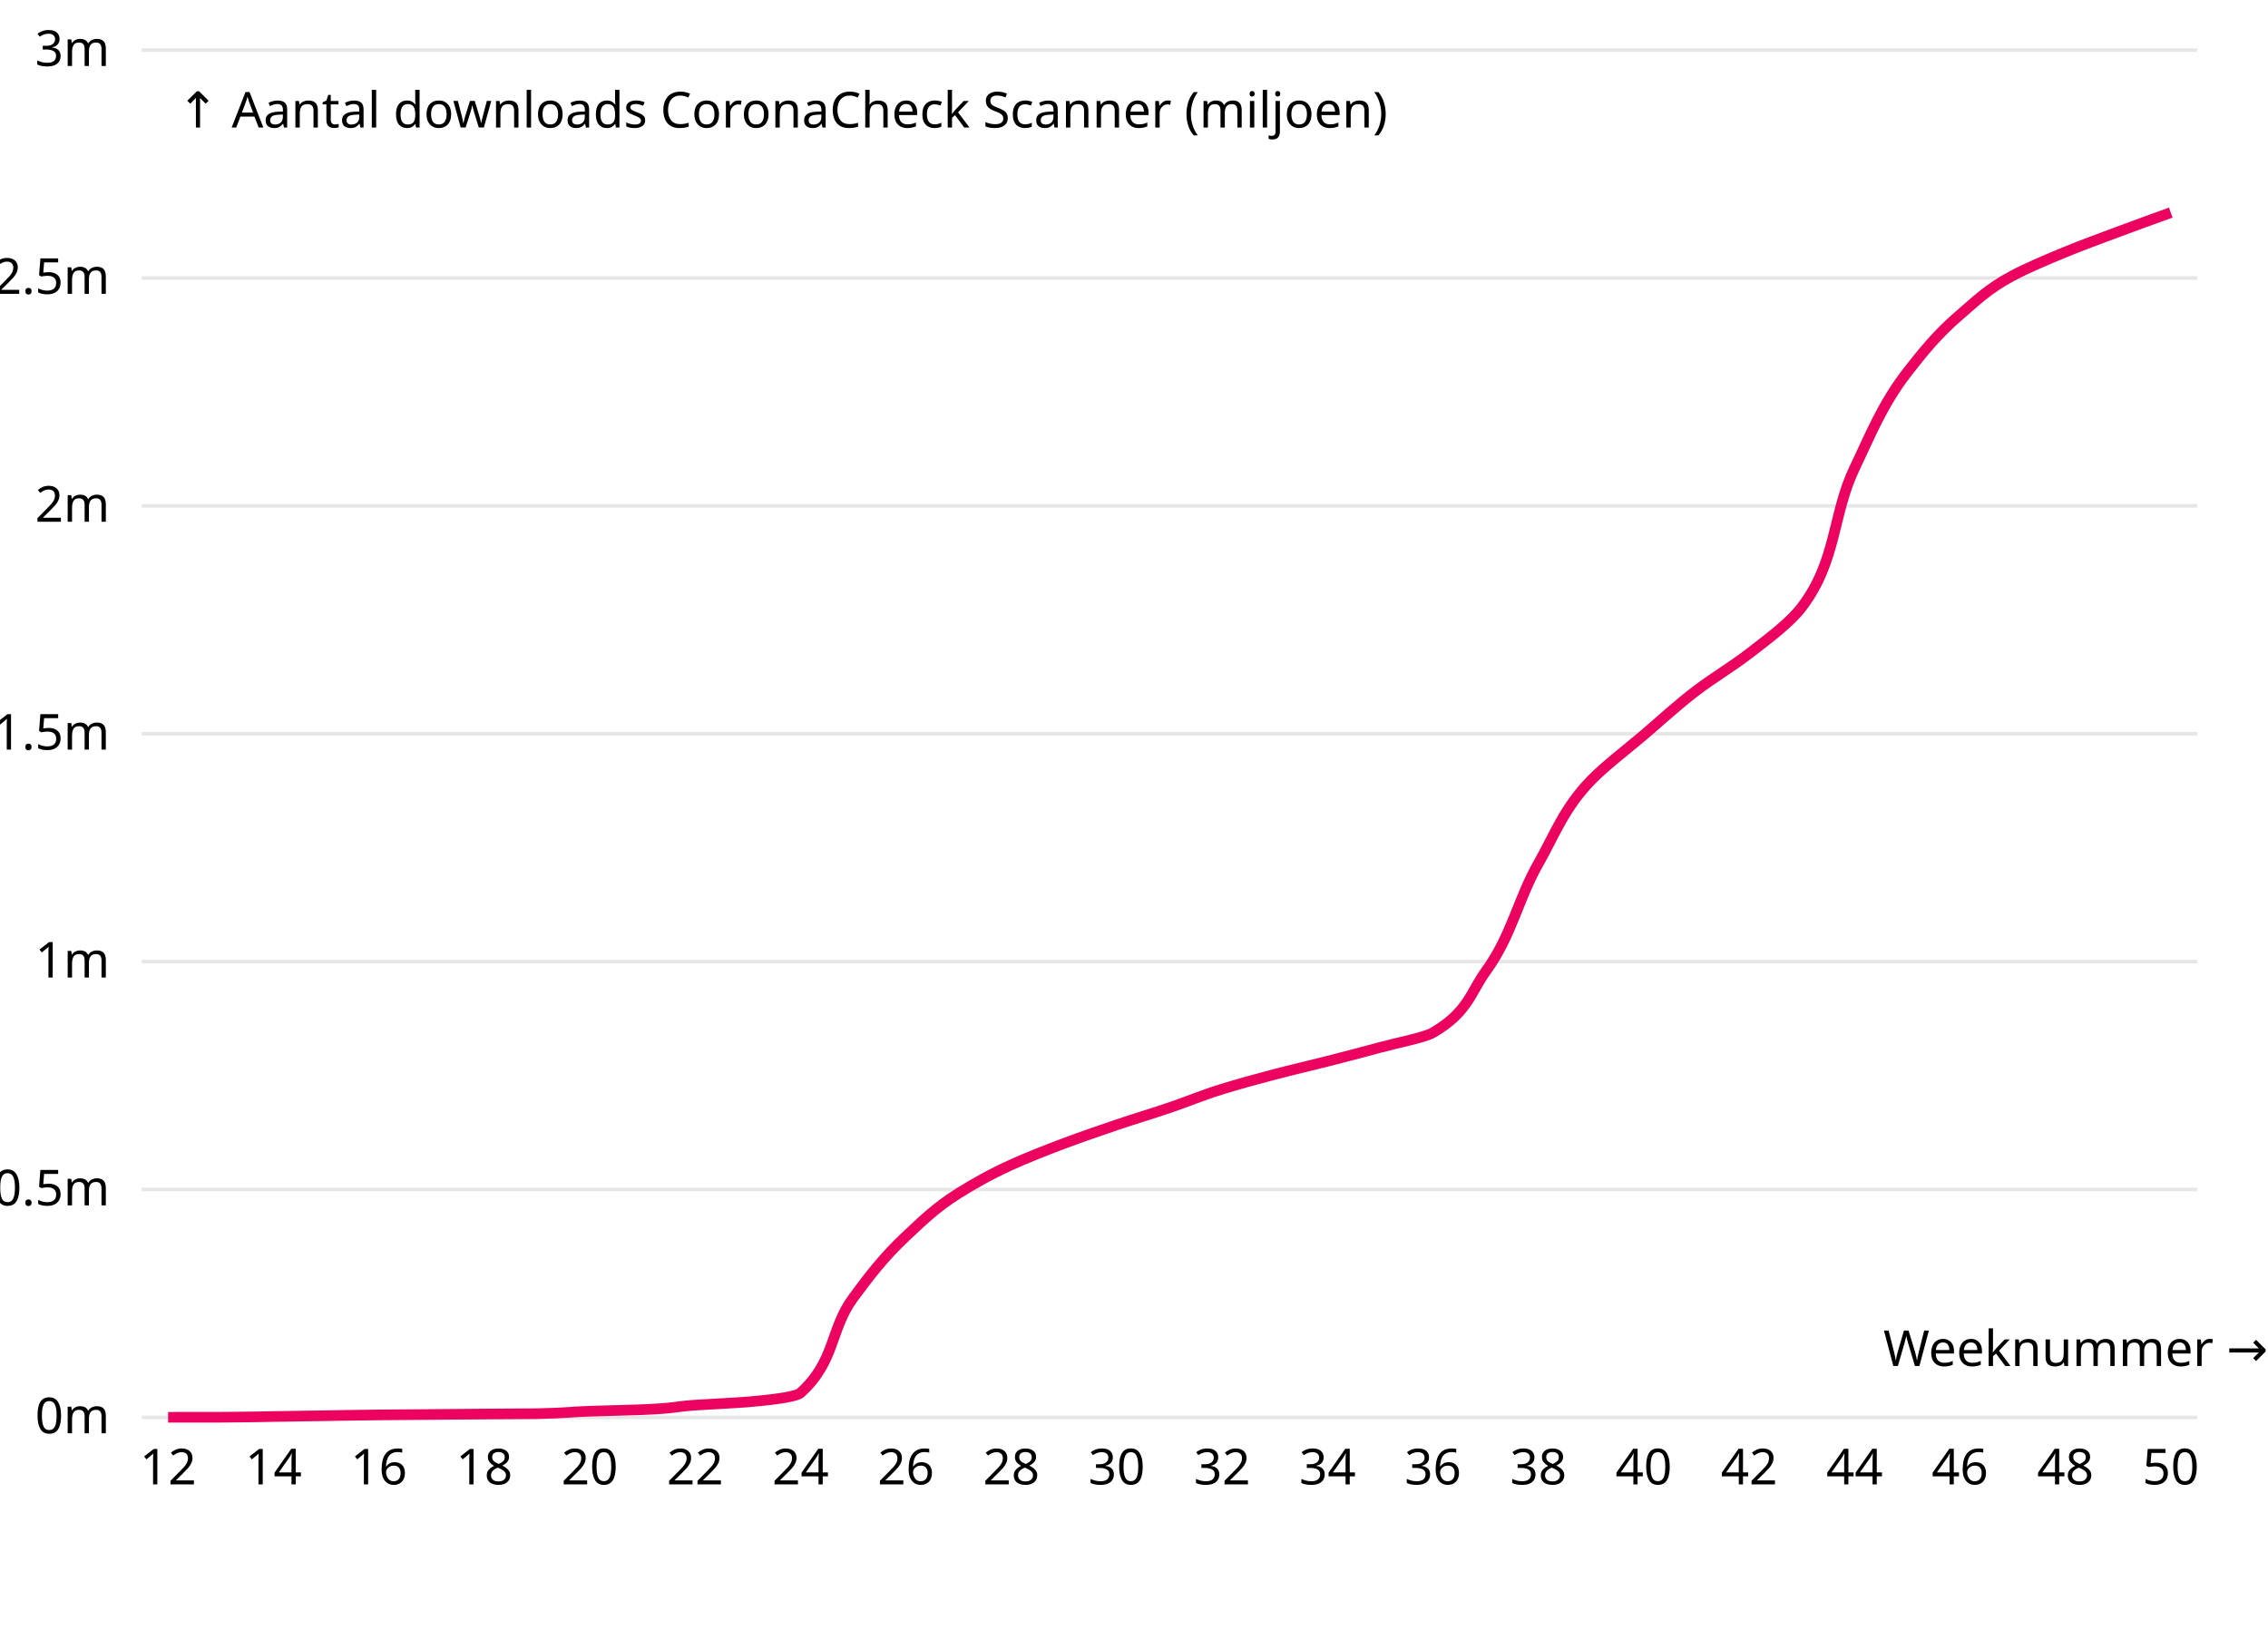
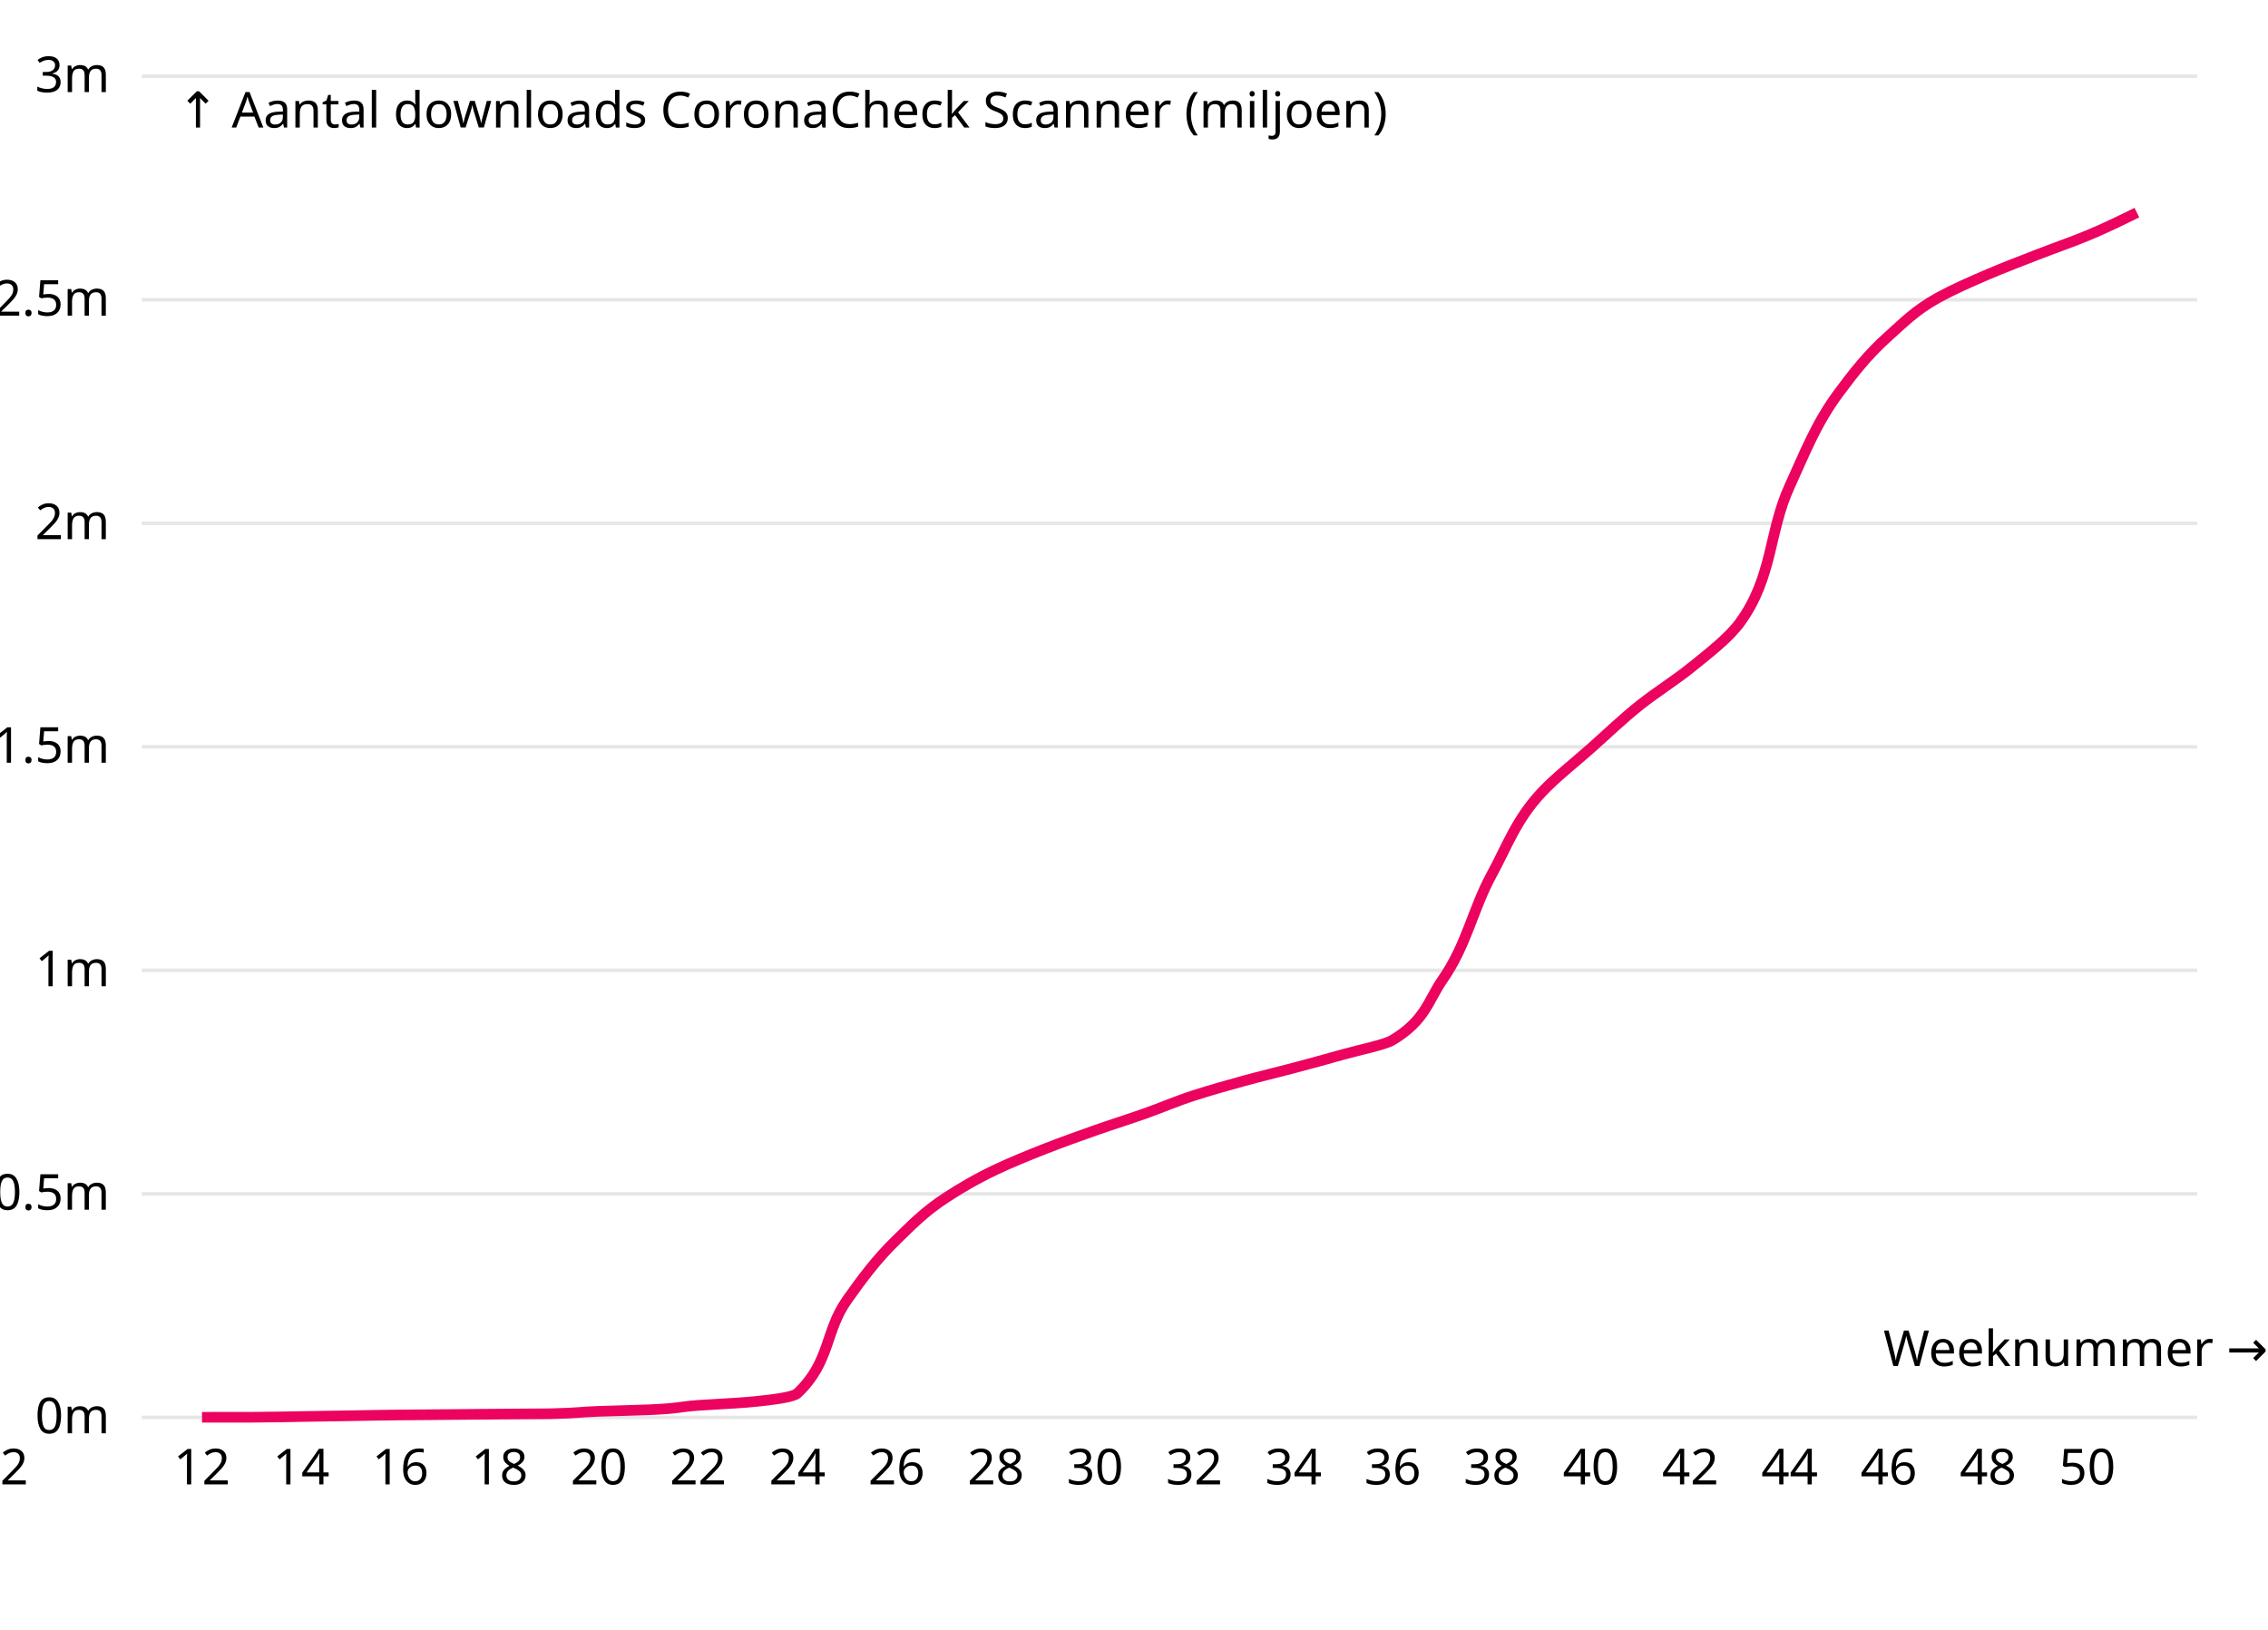
<svg xmlns="http://www.w3.org/2000/svg" class="plot" fill="currentColor" text-anchor="middle" width="640" height="460" viewBox="0 0 640 400" style="font-family: 'RO Sans', sans-serif; font-size: 14px;">
  <g transform="translate(40,0)" fill="none" text-anchor="end">
-     <g class="tick" opacity="1" transform="translate(0,370.0305)">
+     <g class="tick" opacity="1" transform="translate(0,370.0299)">
      <line stroke="currentColor" x2="0" />
      <line stroke="currentColor" x2="580" stroke-opacity="0.1" />
      <text fill="currentColor" x="-9" dy="0.32em">0m</text>
    </g>
-     <g class="tick" opacity="1" transform="translate(0,305.7143)">
+     <g class="tick" opacity="1" transform="translate(0,306.9446)">
      <line stroke="currentColor" x2="0" />
      <line stroke="currentColor" x2="580" stroke-opacity="0.1" />
      <text fill="currentColor" x="-9" dy="0.32em">0.5m</text>
    </g>
-     <g class="tick" opacity="1" transform="translate(0,241.3981)">
+     <g class="tick" opacity="1" transform="translate(0,243.8594)">
      <line stroke="currentColor" x2="0" />
      <line stroke="currentColor" x2="580" stroke-opacity="0.1" />
      <text fill="currentColor" x="-9" dy="0.32em">1m</text>
    </g>
-     <g class="tick" opacity="1" transform="translate(0,177.082)">
+     <g class="tick" opacity="1" transform="translate(0,180.7741)">
      <line stroke="currentColor" x2="0" />
      <line stroke="currentColor" x2="580" stroke-opacity="0.1" />
      <text fill="currentColor" x="-9" dy="0.32em">1.5m</text>
    </g>
-     <g class="tick" opacity="1" transform="translate(0,112.7658)">
+     <g class="tick" opacity="1" transform="translate(0,117.6889)">
      <line stroke="currentColor" x2="0" />
      <line stroke="currentColor" x2="580" stroke-opacity="0.1" />
      <text fill="currentColor" x="-9" dy="0.32em">2m</text>
    </g>
-     <g class="tick" opacity="1" transform="translate(0,48.44961)">
+     <g class="tick" opacity="1" transform="translate(0,54.60363)">
      <line stroke="currentColor" x2="0" />
      <line stroke="currentColor" x2="580" stroke-opacity="0.1" />
      <text fill="currentColor" x="-9" dy="0.32em">2.5m</text>
    </g>
-     <g class="tick" opacity="1" transform="translate(0,-15.86657)">
+     <g class="tick" opacity="1" transform="translate(0,-8.481627)">
      <line stroke="currentColor" x2="0" />
      <line stroke="currentColor" x2="580" stroke-opacity="0.1" />
      <text fill="currentColor" x="-9" dy="0.32em">3m</text>
    </g>
    <text fill="currentColor" transform="translate(10,20)" dy="-1em" text-anchor="start">↑ Aantal downloads CoronaCheck Scanner (miljoen)</text>
  </g>
  <g transform="translate(0,370)" fill="none" text-anchor="middle">
-     <g class="tick" opacity="1" transform="translate(47.4359,0)">
+     <g class="tick" opacity="1" transform="translate(57,0)">
      <line stroke="currentColor" y2="0" />
      <text fill="currentColor" y="9" dy="0.71em">12</text>
    </g>
-     <g class="tick" opacity="1" transform="translate(77.17949,0)">
+     <g class="tick" opacity="1" transform="translate(85,0)">
      <line stroke="currentColor" y2="0" />
      <text fill="currentColor" y="9" dy="0.71em">14</text>
    </g>
-     <g class="tick" opacity="1" transform="translate(106.9231,0)">
+     <g class="tick" opacity="1" transform="translate(113,0)">
      <line stroke="currentColor" y2="0" />
      <text fill="currentColor" y="9" dy="0.71em">16</text>
    </g>
-     <g class="tick" opacity="1" transform="translate(136.6667,0)">
+     <g class="tick" opacity="1" transform="translate(141,0)">
      <line stroke="currentColor" y2="0" />
      <text fill="currentColor" y="9" dy="0.71em">18</text>
    </g>
-     <g class="tick" opacity="1" transform="translate(166.4103,0)">
+     <g class="tick" opacity="1" transform="translate(169,0)">
      <line stroke="currentColor" y2="0" />
      <text fill="currentColor" y="9" dy="0.71em">20</text>
    </g>
-     <g class="tick" opacity="1" transform="translate(196.1538,0)">
+     <g class="tick" opacity="1" transform="translate(197,0)">
      <line stroke="currentColor" y2="0" />
      <text fill="currentColor" y="9" dy="0.71em">22</text>
    </g>
-     <g class="tick" opacity="1" transform="translate(225.8974,0)">
+     <g class="tick" opacity="1" transform="translate(225,0)">
      <line stroke="currentColor" y2="0" />
      <text fill="currentColor" y="9" dy="0.71em">24</text>
    </g>
-     <g class="tick" opacity="1" transform="translate(255.641,0)">
+     <g class="tick" opacity="1" transform="translate(253,0)">
      <line stroke="currentColor" y2="0" />
      <text fill="currentColor" y="9" dy="0.71em">26</text>
    </g>
-     <g class="tick" opacity="1" transform="translate(285.3846,0)">
+     <g class="tick" opacity="1" transform="translate(281,0)">
      <line stroke="currentColor" y2="0" />
      <text fill="currentColor" y="9" dy="0.71em">28</text>
    </g>
-     <g class="tick" opacity="1" transform="translate(315.1282,0)">
+     <g class="tick" opacity="1" transform="translate(309,0)">
      <line stroke="currentColor" y2="0" />
      <text fill="currentColor" y="9" dy="0.71em">30</text>
    </g>
-     <g class="tick" opacity="1" transform="translate(344.8718,0)">
+     <g class="tick" opacity="1" transform="translate(337,0)">
      <line stroke="currentColor" y2="0" />
      <text fill="currentColor" y="9" dy="0.71em">32</text>
    </g>
-     <g class="tick" opacity="1" transform="translate(374.6154,0)">
+     <g class="tick" opacity="1" transform="translate(365,0)">
      <line stroke="currentColor" y2="0" />
      <text fill="currentColor" y="9" dy="0.71em">34</text>
    </g>
-     <g class="tick" opacity="1" transform="translate(404.359,0)">
+     <g class="tick" opacity="1" transform="translate(393,0)">
      <line stroke="currentColor" y2="0" />
      <text fill="currentColor" y="9" dy="0.71em">36</text>
    </g>
-     <g class="tick" opacity="1" transform="translate(434.1026,0)">
+     <g class="tick" opacity="1" transform="translate(421,0)">
      <line stroke="currentColor" y2="0" />
      <text fill="currentColor" y="9" dy="0.71em">38</text>
    </g>
-     <g class="tick" opacity="1" transform="translate(463.8462,0)">
+     <g class="tick" opacity="1" transform="translate(449,0)">
      <line stroke="currentColor" y2="0" />
      <text fill="currentColor" y="9" dy="0.71em">40</text>
    </g>
-     <g class="tick" opacity="1" transform="translate(493.5897,0)">
+     <g class="tick" opacity="1" transform="translate(477,0)">
      <line stroke="currentColor" y2="0" />
      <text fill="currentColor" y="9" dy="0.71em">42</text>
    </g>
-     <g class="tick" opacity="1" transform="translate(523.3333,0)">
+     <g class="tick" opacity="1" transform="translate(505,0)">
      <line stroke="currentColor" y2="0" />
      <text fill="currentColor" y="9" dy="0.71em">44</text>
    </g>
-     <g class="tick" opacity="1" transform="translate(553.0769,0)">
+     <g class="tick" opacity="1" transform="translate(533,0)">
      <line stroke="currentColor" y2="0" />
      <text fill="currentColor" y="9" dy="0.71em">46</text>
    </g>
-     <g class="tick" opacity="1" transform="translate(582.8205,0)">
+     <g class="tick" opacity="1" transform="translate(561,0)">
      <line stroke="currentColor" y2="0" />
      <text fill="currentColor" y="9" dy="0.71em">48</text>
    </g>
-     <g class="tick" opacity="1" transform="translate(612.5641,0)">
+     <g class="tick" opacity="1" transform="translate(589,0)">
      <line stroke="currentColor" y2="0" />
      <text fill="currentColor" y="9" dy="0.71em">50</text>
+     </g>
+     <g class="tick" opacity="1" transform="translate(NaN,0)">
+       <line stroke="currentColor" y2="0" />
+       <text fill="currentColor" y="9" dy="0.71em">52</text>
    </g>
    <text fill="currentColor" transform="translate(640,-10)" dy="-0.32em" text-anchor="end">Weeknummer →</text>
  </g>
  <g fill="none" stroke="#ec025f" stroke-width="3" stroke-miterlimit="1">
-     <path d="M47.436,370C54.581,369.996,61.726,369.992,62.308,369.988C72.222,369.919,72.473,369.85,77.179,369.782C82.452,369.705,86.995,369.628,92.051,369.551C96.917,369.477,99.274,369.403,106.923,369.328C111.084,369.288,116.937,369.248,121.795,369.207C126.86,369.165,130.922,369.123,136.667,369.081C141.145,369.049,150.145,369.016,151.538,368.983C161.453,368.75,159.688,368.517,166.41,368.284C170.662,368.137,177.835,367.989,181.282,367.842C191.197,367.418,190.03,366.994,196.154,366.57C200.519,366.268,207.509,365.965,211.026,365.663C220.94,364.811,224.953,363.959,225.897,363.107C235.812,354.166,234.174,345.225,240.769,336.284C245.04,330.495,249.432,324.705,255.641,318.916C259.985,314.865,264.02,310.814,270.513,306.764C274.8,304.089,279.493,301.415,285.385,298.74C289.814,296.729,294.898,294.719,300.256,292.708C304.911,290.962,309.957,289.215,315.128,287.468C319.903,285.856,325.231,284.243,330,282.63C335.179,280.879,339.204,279.128,344.872,277.376C349.38,275.983,354.436,274.59,359.744,273.198C364.428,271.968,369.791,270.739,374.615,269.509C379.722,268.208,384.678,266.907,389.487,265.605C394.613,264.218,401.967,262.831,404.359,261.444C414.274,255.694,415.051,249.944,419.231,244.194C426.616,234.034,428.311,223.873,434.103,213.713C438.564,205.886,441.338,198.058,448.974,190.231C453.136,185.966,458.839,181.7,463.846,177.435C468.755,173.253,473.217,169.071,478.718,164.89C483.298,161.408,489.082,157.926,493.59,154.445C499.256,150.068,505.14,145.692,508.462,141.315C518.376,128.252,517.064,115.19,523.333,102.127C527.664,93.103,531.177,84.079,538.205,75.055C542.418,69.646,546.726,64.237,553.077,58.828C557.391,55.153,560.983,51.479,567.949,47.804C572.169,45.578,577.398,43.352,582.821,41.125C587.44,39.228,592.615,37.331,597.692,35.434C602.54,33.623,607.552,31.811,612.564,30" />
+     <path d="M57,370C63.726,369.996,70.453,369.992,71,369.988C80.333,369.921,80.57,369.853,85,369.786C89.964,369.71,94.24,369.635,99,369.559C103.58,369.487,105.8,369.414,113,369.341C116.917,369.302,122.427,369.262,127,369.223C131.768,369.181,135.592,369.14,141,369.099C145.216,369.067,153.688,369.035,155,369.003C164.333,368.774,162.672,368.545,169,368.317C173.002,368.172,179.755,368.028,183,367.883C192.333,367.467,191.235,367.051,197,366.635C201.109,366.339,207.689,366.043,211,365.746C220.333,364.911,224.111,364.075,225,363.239C234.333,354.469,232.791,345.699,239,336.929C243.02,331.251,247.155,325.572,253,319.893C257.09,315.92,260.887,311.947,267,307.974C271.036,305.351,275.453,302.727,281,300.104C285.169,298.132,289.956,296.16,295,294.187C299.382,292.474,304.132,290.761,309,289.048C313.495,287.466,318.511,285.884,323,284.302C327.876,282.585,331.664,280.867,337,279.149C341.244,277.783,346.004,276.416,351,275.05C355.41,273.844,360.459,272.638,365,271.433C369.807,270.156,374.473,268.88,379,267.603C383.826,266.243,390.748,264.882,393,263.522C402.333,257.882,403.065,252.242,407,246.602C413.953,236.636,415.548,226.67,421,216.704C425.2,209.026,427.811,201.349,435,193.672C438.918,189.488,444.286,185.304,449,181.12C453.621,177.018,457.821,172.917,463,168.815C467.312,165.4,472.756,161.985,477,158.57C482.335,154.277,487.873,149.985,491,145.692C500.333,132.879,499.098,120.066,505,107.253C509.077,98.402,512.383,89.551,519,80.7C522.966,75.394,527.022,70.089,533,64.783C537.061,61.179,540.443,57.575,547,53.971C550.973,51.787,555.896,49.603,561,47.419C565.349,45.559,570.221,43.698,575,41.838C579.564,40.06,584.713,38.283,589,36.506C594.232,34.338,598.616,32.169,603,30" />
  </g>
</svg>
